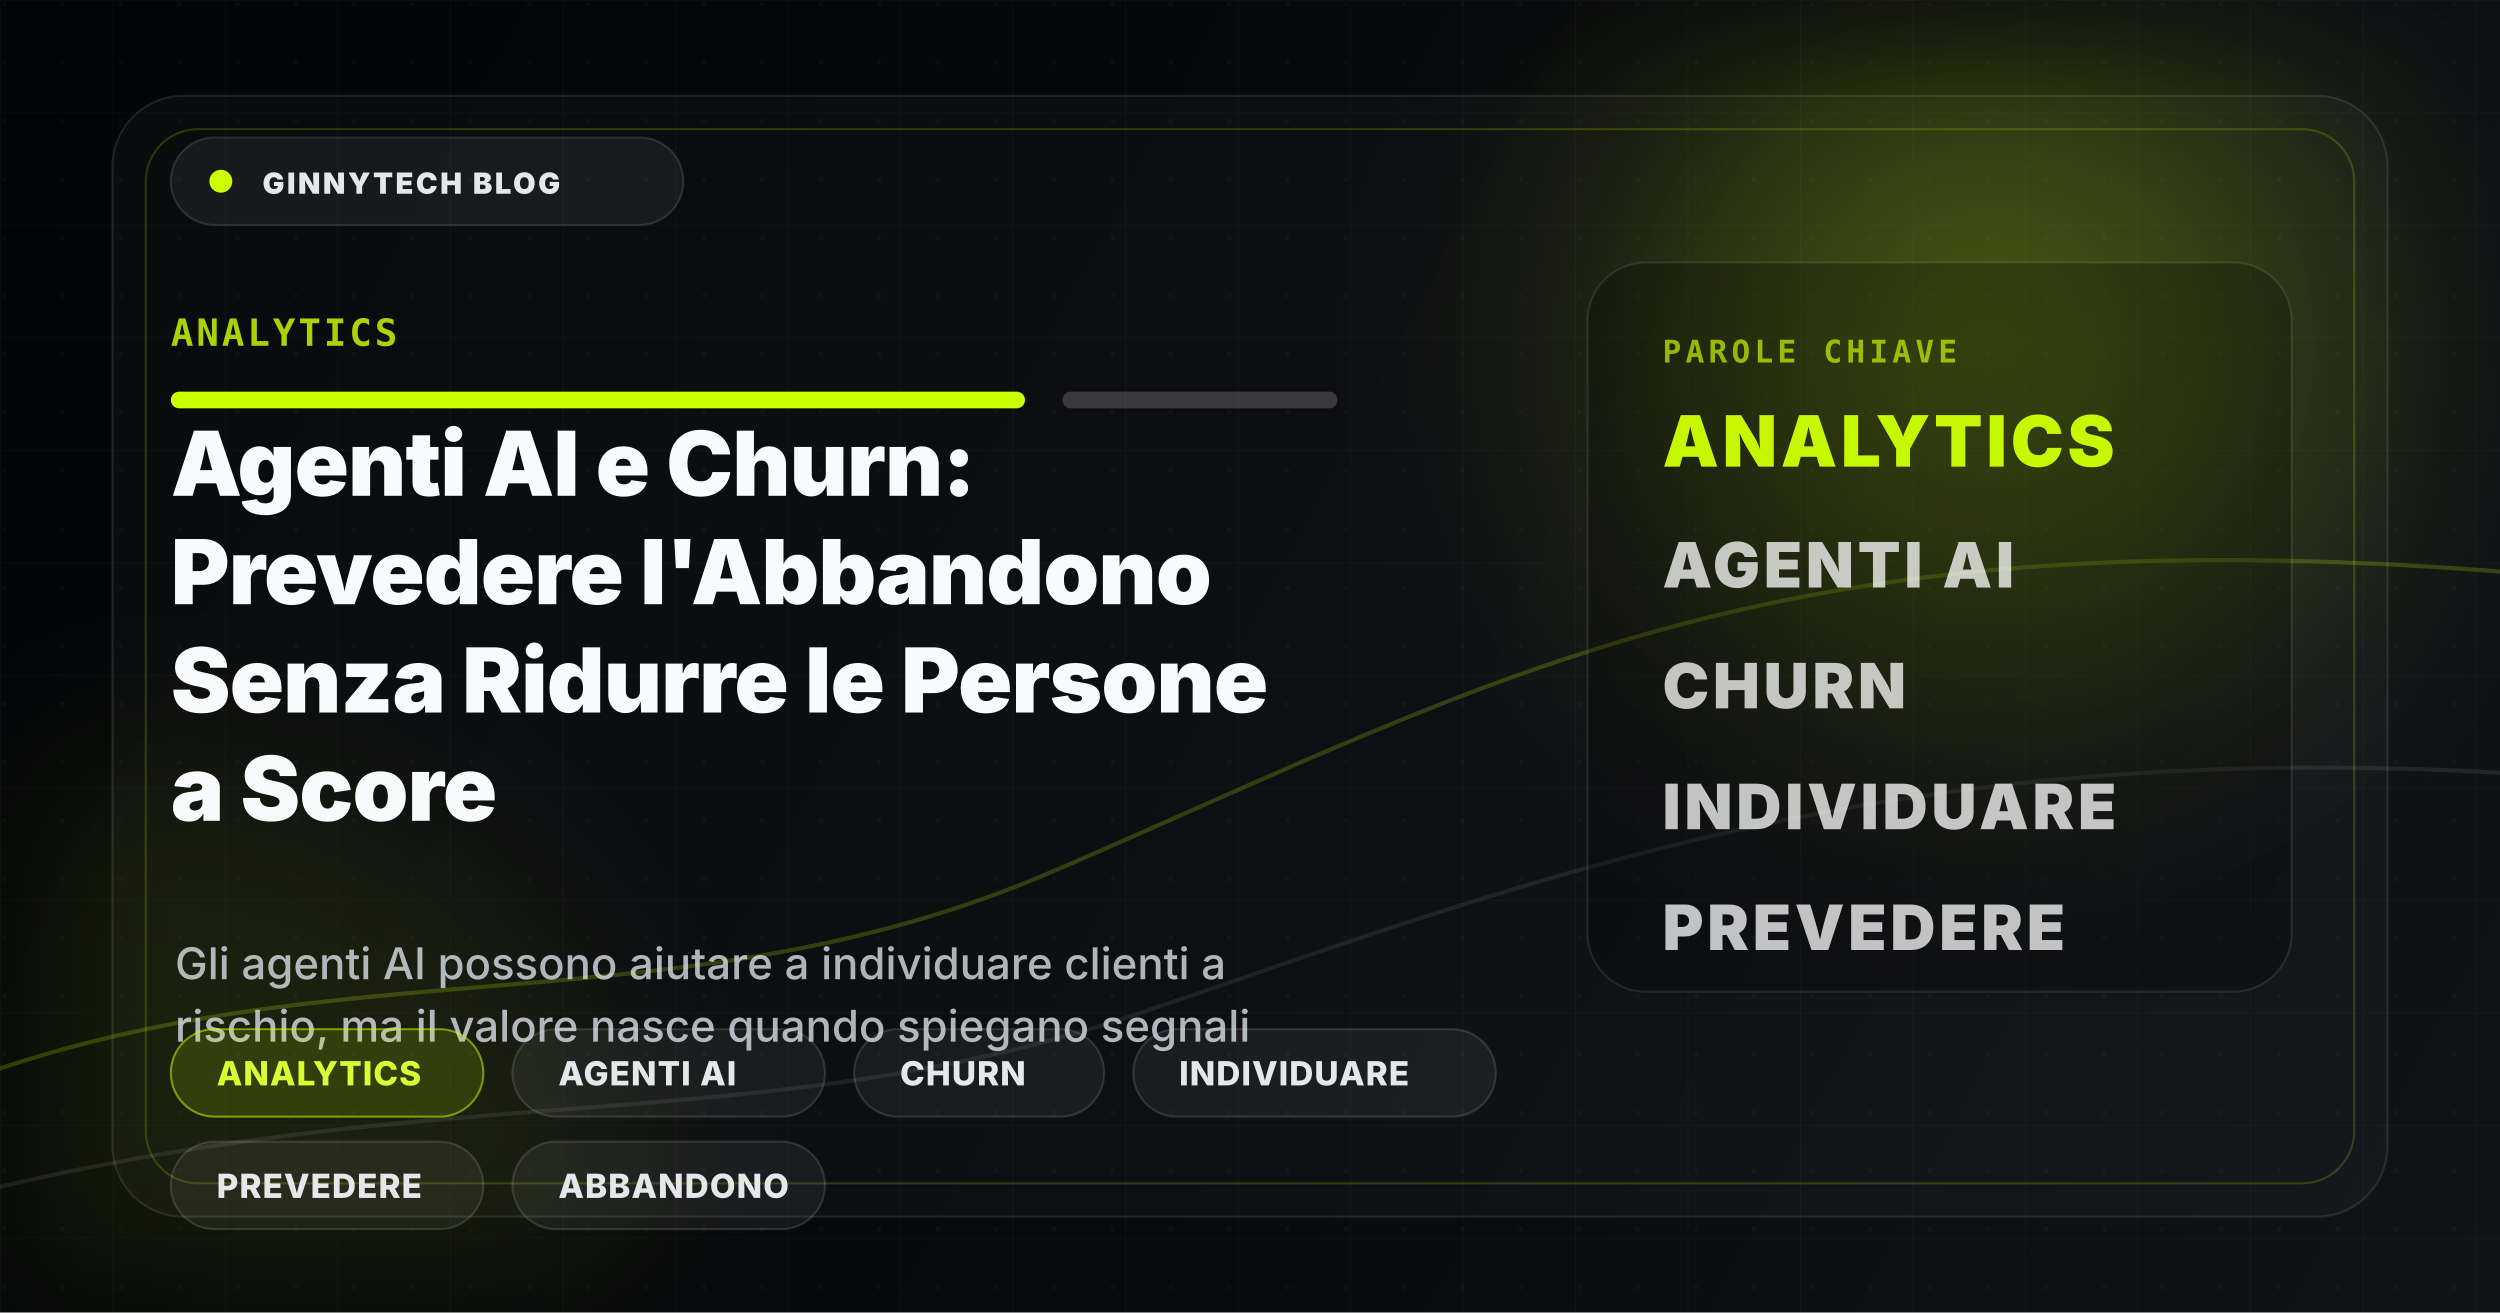
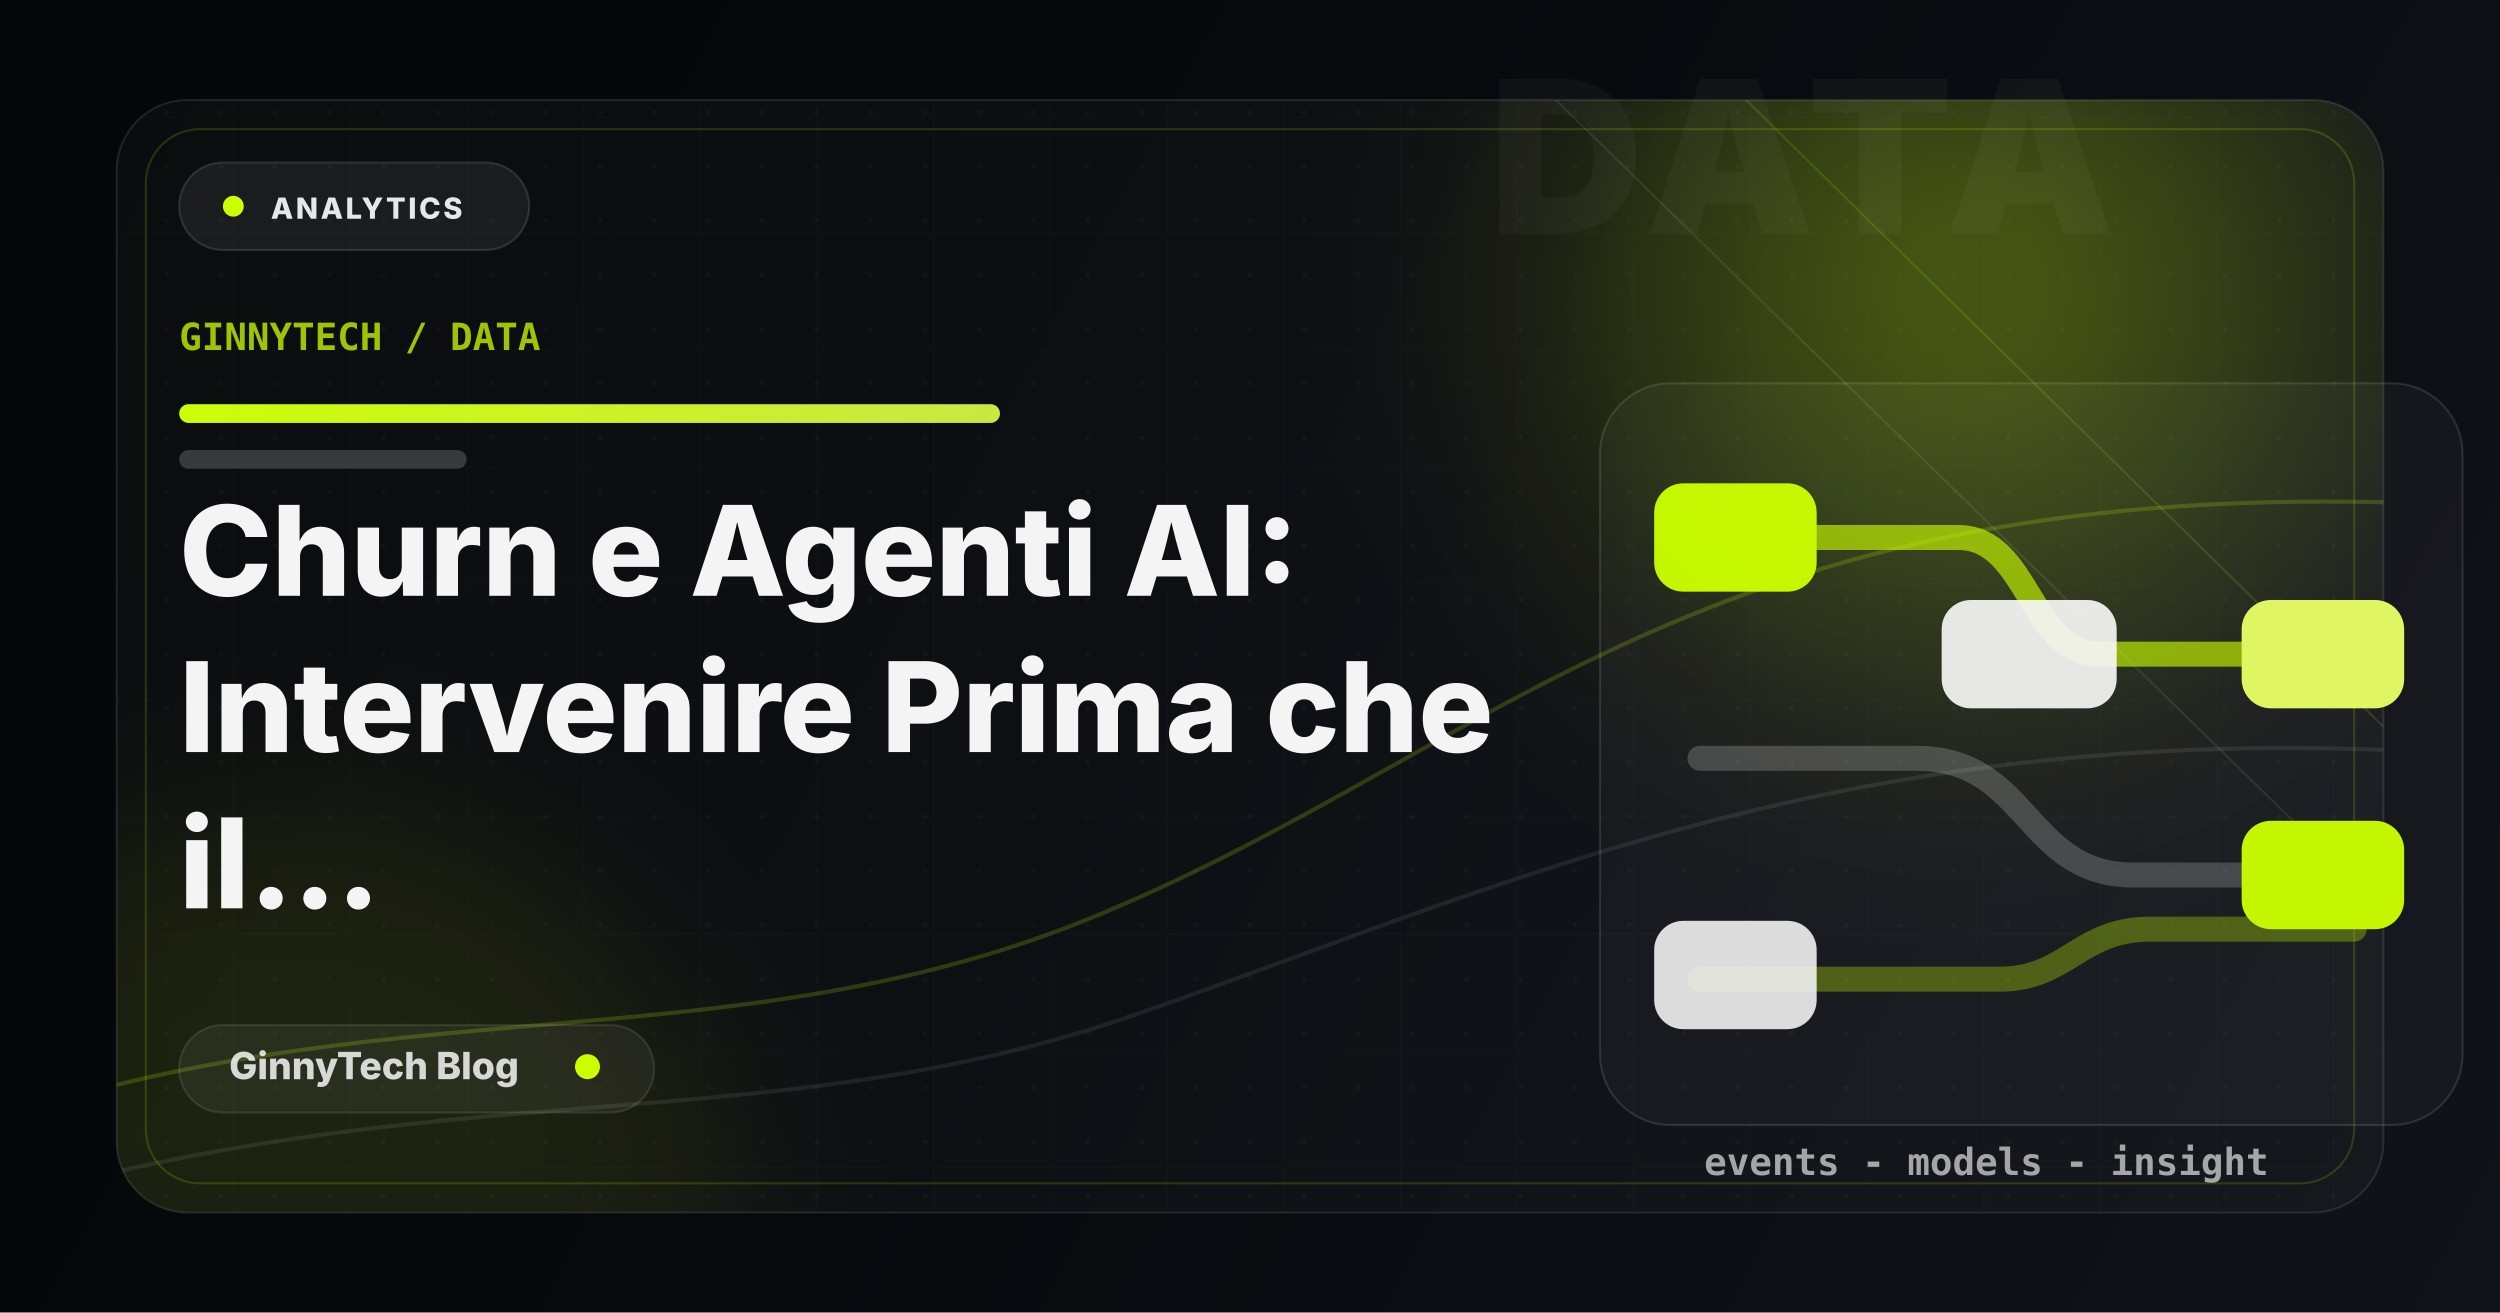
- <svg xmlns="http://www.w3.org/2000/svg" width="1200" height="630" viewBox="0 0 1200 630" fill="none" role="img" aria-label="Copertina articolo GinnyTech: Agenti AI e Churn: Prevedere l'Abbandono Senza Ridurre le Persone a Score">
+ <svg xmlns="http://www.w3.org/2000/svg" width="1200" height="630" viewBox="0 0 1200 630" fill="none">
  <defs>
    <linearGradient id="bg" x1="0" y1="0" x2="1200" y2="630" gradientUnits="userSpaceOnUse">
-       <stop offset="0" stop-color="#030406" />
-       <stop offset="0.55" stop-color="#08090d" />
-       <stop offset="1" stop-color="#10131a" />
+       <stop offset="0" stop-color="#050608" />
+       <stop offset="0.46" stop-color="#08090d" />
+       <stop offset="1" stop-color="#11131a" />
    </linearGradient>
-     <radialGradient id="limeGlow" cx="50%" cy="50%" r="50%">
-       <stop offset="0" stop-color="#ccff00" stop-opacity="0.34" />
+     <linearGradient id="lime" x1="96" y1="100" x2="1060" y2="548" gradientUnits="userSpaceOnUse">
+       <stop offset="0" stop-color="#ccff00" stop-opacity="1" />
+       <stop offset="0.52" stop-color="#e7ff65" stop-opacity="0.86" />
+       <stop offset="1" stop-color="#b3e600" stop-opacity="0.9" />
+     </linearGradient>
+     <radialGradient id="glow" cx="50%" cy="50%" r="50%">
+       <stop offset="0" stop-color="#ccff00" stop-opacity="0.35" />
      <stop offset="1" stop-color="#ccff00" stop-opacity="0" />
    </radialGradient>
-     <pattern id="grid" width="54" height="54" patternUnits="userSpaceOnUse">
-       <path d="M54 0H0V54" stroke="rgba(255,255,255,0.07)" stroke-width="1" />
-     </pattern>
-     <pattern id="dots" width="28" height="28" patternUnits="userSpaceOnUse">
-       <circle cx="2" cy="2" r="1.1" fill="rgba(255,255,255,0.13)" />
-     </pattern>
-     <filter id="blur" x="-50%" y="-50%" width="200%" height="200%">
+     <filter id="softBlur" x="-40%" y="-40%" width="180%" height="180%">
      <feGaussianBlur stdDeviation="44" />
    </filter>
+     <pattern id="dots" width="26" height="26" patternUnits="userSpaceOnUse">
+       <circle cx="2" cy="2" r="1.15" fill="rgba(255,255,255,0.12)" />
+     </pattern>
+     <pattern id="grid" width="56" height="56" patternUnits="userSpaceOnUse">
+       <path d="M56 0H0V56" stroke="rgba(255,255,255,0.08)" stroke-width="1" />
+     </pattern>
+     <clipPath id="frameClip">
+       <rect x="56" y="48" width="1088" height="534" rx="34" />
+     </clipPath>
  </defs>
  <rect width="1200" height="630" fill="url(#bg)" />
-   <rect width="1200" height="630" fill="url(#grid)" opacity="0.34" />
-   <rect width="1200" height="630" fill="url(#dots)" opacity="0.18" />
-   <circle cx="955" cy="166" r="258" fill="url(#limeGlow)" filter="url(#blur)" />
-   <circle cx="80" cy="590" r="220" fill="#ccff00" fill-opacity="0.08" filter="url(#blur)" />
-   <path d="M-20 520C160 452 326 496 506 418C724 324 852 244 1220 276" stroke="rgba(204,255,0,0.20)" stroke-width="2" />
-   <path d="M-18 574C214 516 366 548 548 486C742 420 914 352 1218 372" stroke="rgba(255,255,255,0.08)" stroke-width="2" />
-   <rect x="54" y="46" width="1092" height="538" rx="34" fill="rgba(255,255,255,0.024)" stroke="rgba(255,255,255,0.10)" />
-   <rect x="70" y="62" width="1060" height="506" rx="25" stroke="rgba(204,255,0,0.18)" />
-   <g transform="translate(82 94)">
-     <rect x="0" y="-28" width="246" height="42" rx="21" fill="rgba(255,255,255,0.06)" stroke="rgba(255,255,255,0.12)" />
-     <circle cx="24" cy="-7" r="5.5" fill="#ccff00" />
-     <text x="44" y="-1" font-family="Montserrat, Inter, Arial, sans-serif" font-size="14" font-weight="850" letter-spacing="1.2" fill="#e5e7eb">GINNYTECH BLOG</text>
+   <g clip-path="url(#frameClip)">
+     <rect x="0" y="0" width="1200" height="630" fill="url(#grid)" opacity="0.2" />
+     <rect x="0" y="0" width="1200" height="630" fill="url(#dots)" opacity="0.2" />
+     <circle cx="944" cy="140" r="260" fill="url(#glow)" filter="url(#softBlur)" />
+     <circle cx="138" cy="602" r="210" fill="#ccff00" fill-opacity="0.09" filter="url(#softBlur)" />
+     <path d="M-20 544C180 470 350 514 530 438C730 354 826 218 1208 244" stroke="rgba(204,255,0,0.18)" stroke-width="2" />
+     <path d="M-18 582C212 512 366 550 548 486C736 420 906 338 1210 364" stroke="rgba(255,255,255,0.08)" stroke-width="2" />
+     <path d="M616 -80L1166 458" stroke="rgba(255,255,255,0.08)" stroke-width="1" />
+     <path d="M708 -80L1190 394" stroke="rgba(204,255,0,0.13)" stroke-width="1" />
  </g>
-   <text x="82" y="166" font-family="JetBrains Mono, Consolas, monospace" font-size="18" font-weight="800" letter-spacing="1.4" fill="rgba(204,255,0,0.82)">ANALYTICS</text>
-   <rect x="82" y="188" width="410" height="8" rx="4" fill="#ccff00" />
-   <rect x="510" y="188" width="132" height="8" rx="4" fill="rgba(255,255,255,0.18)" />
-   <text x="82" y="238" font-family="Montserrat, Inter, Arial, sans-serif" font-size="43" font-weight="850" letter-spacing="-0.4" fill="#f8fafc">Agenti AI e Churn:</text>
-   <text x="82" y="290" font-family="Montserrat, Inter, Arial, sans-serif" font-size="43" font-weight="850" letter-spacing="-0.4" fill="#f8fafc">Prevedere l'Abbandono</text>
-   <text x="82" y="342" font-family="Montserrat, Inter, Arial, sans-serif" font-size="43" font-weight="850" letter-spacing="-0.4" fill="#f8fafc">Senza Ridurre le Persone</text>
-   <text x="82" y="394" font-family="Montserrat, Inter, Arial, sans-serif" font-size="43" font-weight="850" letter-spacing="-0.4" fill="#f8fafc">a Score</text>
-   <text x="84" y="470" font-family="Inter, Arial, sans-serif" font-size="21" font-weight="500" fill="rgba(226,232,240,0.76)">Gli agenti AI possono aiutare a individuare clienti a</text>
-   <text x="84" y="500" font-family="Inter, Arial, sans-serif" font-size="21" font-weight="500" fill="rgba(226,232,240,0.76)">rischio, ma il valore nasce quando spiegano segnali</text>
-   <g opacity="0.96">
-     <rect x="762" y="126" width="338" height="350" rx="28" fill="rgba(0,0,0,0.24)" stroke="rgba(255,255,255,0.10)" />
-     <text x="798" y="174" font-family="JetBrains Mono, Consolas, monospace" font-size="15" font-weight="800" letter-spacing="2" fill="rgba(204,255,0,0.70)">PAROLE CHIAVE</text>
-     <text x="798" y="224" font-family="Montserrat, Inter, Arial, sans-serif" font-size="34" font-weight="900" letter-spacing="1.8" fill="#ccff00">ANALYTICS</text>
-     <text x="798" y="282" font-family="Montserrat, Inter, Arial, sans-serif" font-size="30" font-weight="900" letter-spacing="1.8" fill="rgba(255,255,255,0.78)">AGENTI AI</text>
-     <text x="798" y="340" font-family="Montserrat, Inter, Arial, sans-serif" font-size="30" font-weight="900" letter-spacing="1.8" fill="rgba(255,255,255,0.78)">CHURN</text>
-     <text x="798" y="398" font-family="Montserrat, Inter, Arial, sans-serif" font-size="30" font-weight="900" letter-spacing="1.8" fill="rgba(255,255,255,0.78)">INDIVIDUARE</text>
-     <text x="798" y="456" font-family="Montserrat, Inter, Arial, sans-serif" font-size="30" font-weight="900" letter-spacing="1.8" fill="rgba(255,255,255,0.78)">PREVEDERE</text>
+   <rect x="56" y="48" width="1088" height="534" rx="34" fill="rgba(255,255,255,0.025)" stroke="rgba(255,255,255,0.10)" />
+   <rect x="70" y="62" width="1060" height="506" rx="26" stroke="rgba(204,255,0,0.16)" stroke-width="1" />
+   <rect x="86" y="78" width="168" height="42" rx="21" fill="rgba(255,255,255,0.065)" stroke="rgba(255,255,255,0.12)" />
+   <circle cx="112" cy="99" r="5" fill="#ccff00" />
+   <text x="130" y="105" font-family="Montserrat, Inter, Arial, sans-serif" font-size="14" font-weight="800" letter-spacing="1.2" fill="#e5e7eb">ANALYTICS</text>
+   <text x="86" y="168" font-family="JetBrains Mono, Consolas, monospace" font-size="18" font-weight="700" fill="rgba(204,255,0,0.76)">GINNYTECH / DATA</text>
+   <rect x="86" y="194" width="394" height="9" rx="4.5" fill="url(#lime)" />
+   <rect x="86" y="216" width="138" height="9" rx="4.5" fill="rgba(255,255,255,0.18)" />
+   <text x="715" y="112" font-family="Montserrat, Inter, Arial, sans-serif" font-size="102" font-weight="900" letter-spacing="6" fill="rgba(255,255,255,0.035)">DATA</text>
+   <g transform="translate(742 150)" opacity="0.96">
+     <rect x="26" y="34" width="414" height="356" rx="34" fill="rgba(255,255,255,0.035)" stroke="rgba(255,255,255,0.12)" />
+     <path d="M74 108H198C232 108 232 164 266 164H388" stroke="rgba(204,255,0,0.65)" stroke-width="12" stroke-linecap="round" fill="none" />
+     <path d="M74 214H178C232 214 230 270 282 270H388" stroke="rgba(255,255,255,0.2)" stroke-width="12" stroke-linecap="round" fill="none" />
+     <path d="M74 320H218C250 320 256 296 290 296H388" stroke="rgba(204,255,0,0.32)" stroke-width="12" stroke-linecap="round" fill="none" />
+     <rect x="52" y="82" width="78" height="52" rx="14" fill="#ccff00" />
+     <rect x="190" y="138" width="84" height="52" rx="14" fill="rgba(255,255,255,0.92)" />
+     <rect x="334" y="138" width="78" height="52" rx="14" fill="#e7ff65" />
+     <rect x="52" y="292" width="78" height="52" rx="14" fill="rgba(255,255,255,0.88)" />
+     <rect x="334" y="244" width="78" height="52" rx="14" fill="#ccff00" />
+     <text x="76" y="414" font-family="JetBrains Mono, Consolas, monospace" font-size="18" font-weight="700" fill="rgba(255,255,255,0.64)">events - models - insight</text>
  </g>
-   <g transform="translate(82 526)">
-     <rect x="0" y="-32" width="150" height="42" rx="21" fill="rgba(204,255,0,0.14)" stroke="rgba(204,255,0,0.52)" />
-     <text x="22" y="-5" font-family="Montserrat, Inter, Arial, sans-serif" font-size="16" font-weight="800" letter-spacing="0.5" fill="#d9ff33">ANALYTICS</text>
-   </g>
-   <g transform="translate(246 526)">
-     <rect x="0" y="-32" width="150" height="42" rx="21" fill="rgba(255,255,255,0.055)" stroke="rgba(255,255,255,0.13)" />
-     <text x="22" y="-5" font-family="Montserrat, Inter, Arial, sans-serif" font-size="16" font-weight="800" letter-spacing="0.5" fill="#e5e7eb">AGENTI AI</text>
-   </g>
-   <g transform="translate(410 526)">
-     <rect x="0" y="-32" width="120" height="42" rx="21" fill="rgba(255,255,255,0.055)" stroke="rgba(255,255,255,0.13)" />
-     <text x="22" y="-5" font-family="Montserrat, Inter, Arial, sans-serif" font-size="16" font-weight="800" letter-spacing="0.5" fill="#e5e7eb">CHURN</text>
-   </g>
-   <g transform="translate(544 526)">
-     <rect x="0" y="-32" width="174" height="42" rx="21" fill="rgba(255,255,255,0.055)" stroke="rgba(255,255,255,0.13)" />
-     <text x="22" y="-5" font-family="Montserrat, Inter, Arial, sans-serif" font-size="16" font-weight="800" letter-spacing="0.5" fill="#e5e7eb">INDIVIDUARE</text>
-   </g>
-   <g transform="translate(82 580)">
-     <rect x="0" y="-32" width="150" height="42" rx="21" fill="rgba(255,255,255,0.055)" stroke="rgba(255,255,255,0.13)" />
-     <text x="22" y="-5" font-family="Montserrat, Inter, Arial, sans-serif" font-size="16" font-weight="800" letter-spacing="0.5" fill="#e5e7eb">PREVEDERE</text>
-   </g>
-   <g transform="translate(246 580)">
-     <rect x="0" y="-32" width="150" height="42" rx="21" fill="rgba(255,255,255,0.055)" stroke="rgba(255,255,255,0.13)" />
-     <text x="22" y="-5" font-family="Montserrat, Inter, Arial, sans-serif" font-size="16" font-weight="800" letter-spacing="0.5" fill="#e5e7eb">ABBANDONO</text>
+   <text x="86" y="286" font-family="Montserrat, Inter, Arial, sans-serif" font-size="60" font-weight="800" letter-spacing="-0.2" fill="#f4f4f5">Churn e Agenti AI:</text>
+   <text x="86" y="361" font-family="Montserrat, Inter, Arial, sans-serif" font-size="60" font-weight="800" letter-spacing="-0.2" fill="#f4f4f5">Intervenire Prima che</text>
+   <text x="86" y="436" font-family="Montserrat, Inter, Arial, sans-serif" font-size="60" font-weight="800" letter-spacing="-0.2" fill="#f4f4f5">il...</text>
+   <g transform="translate(86 520)">
+     <rect x="0" y="-28" width="228" height="42" rx="21" fill="rgba(255,255,255,0.055)" stroke="rgba(255,255,255,0.10)" />
+     <text x="24" y="-2" font-family="Montserrat, Inter, Arial, sans-serif" font-size="18" font-weight="800" fill="rgba(255,255,255,0.82)">GinnyTech Blog</text>
+     <circle cx="196" cy="-8" r="6" fill="#ccff00" />
  </g>
</svg>
